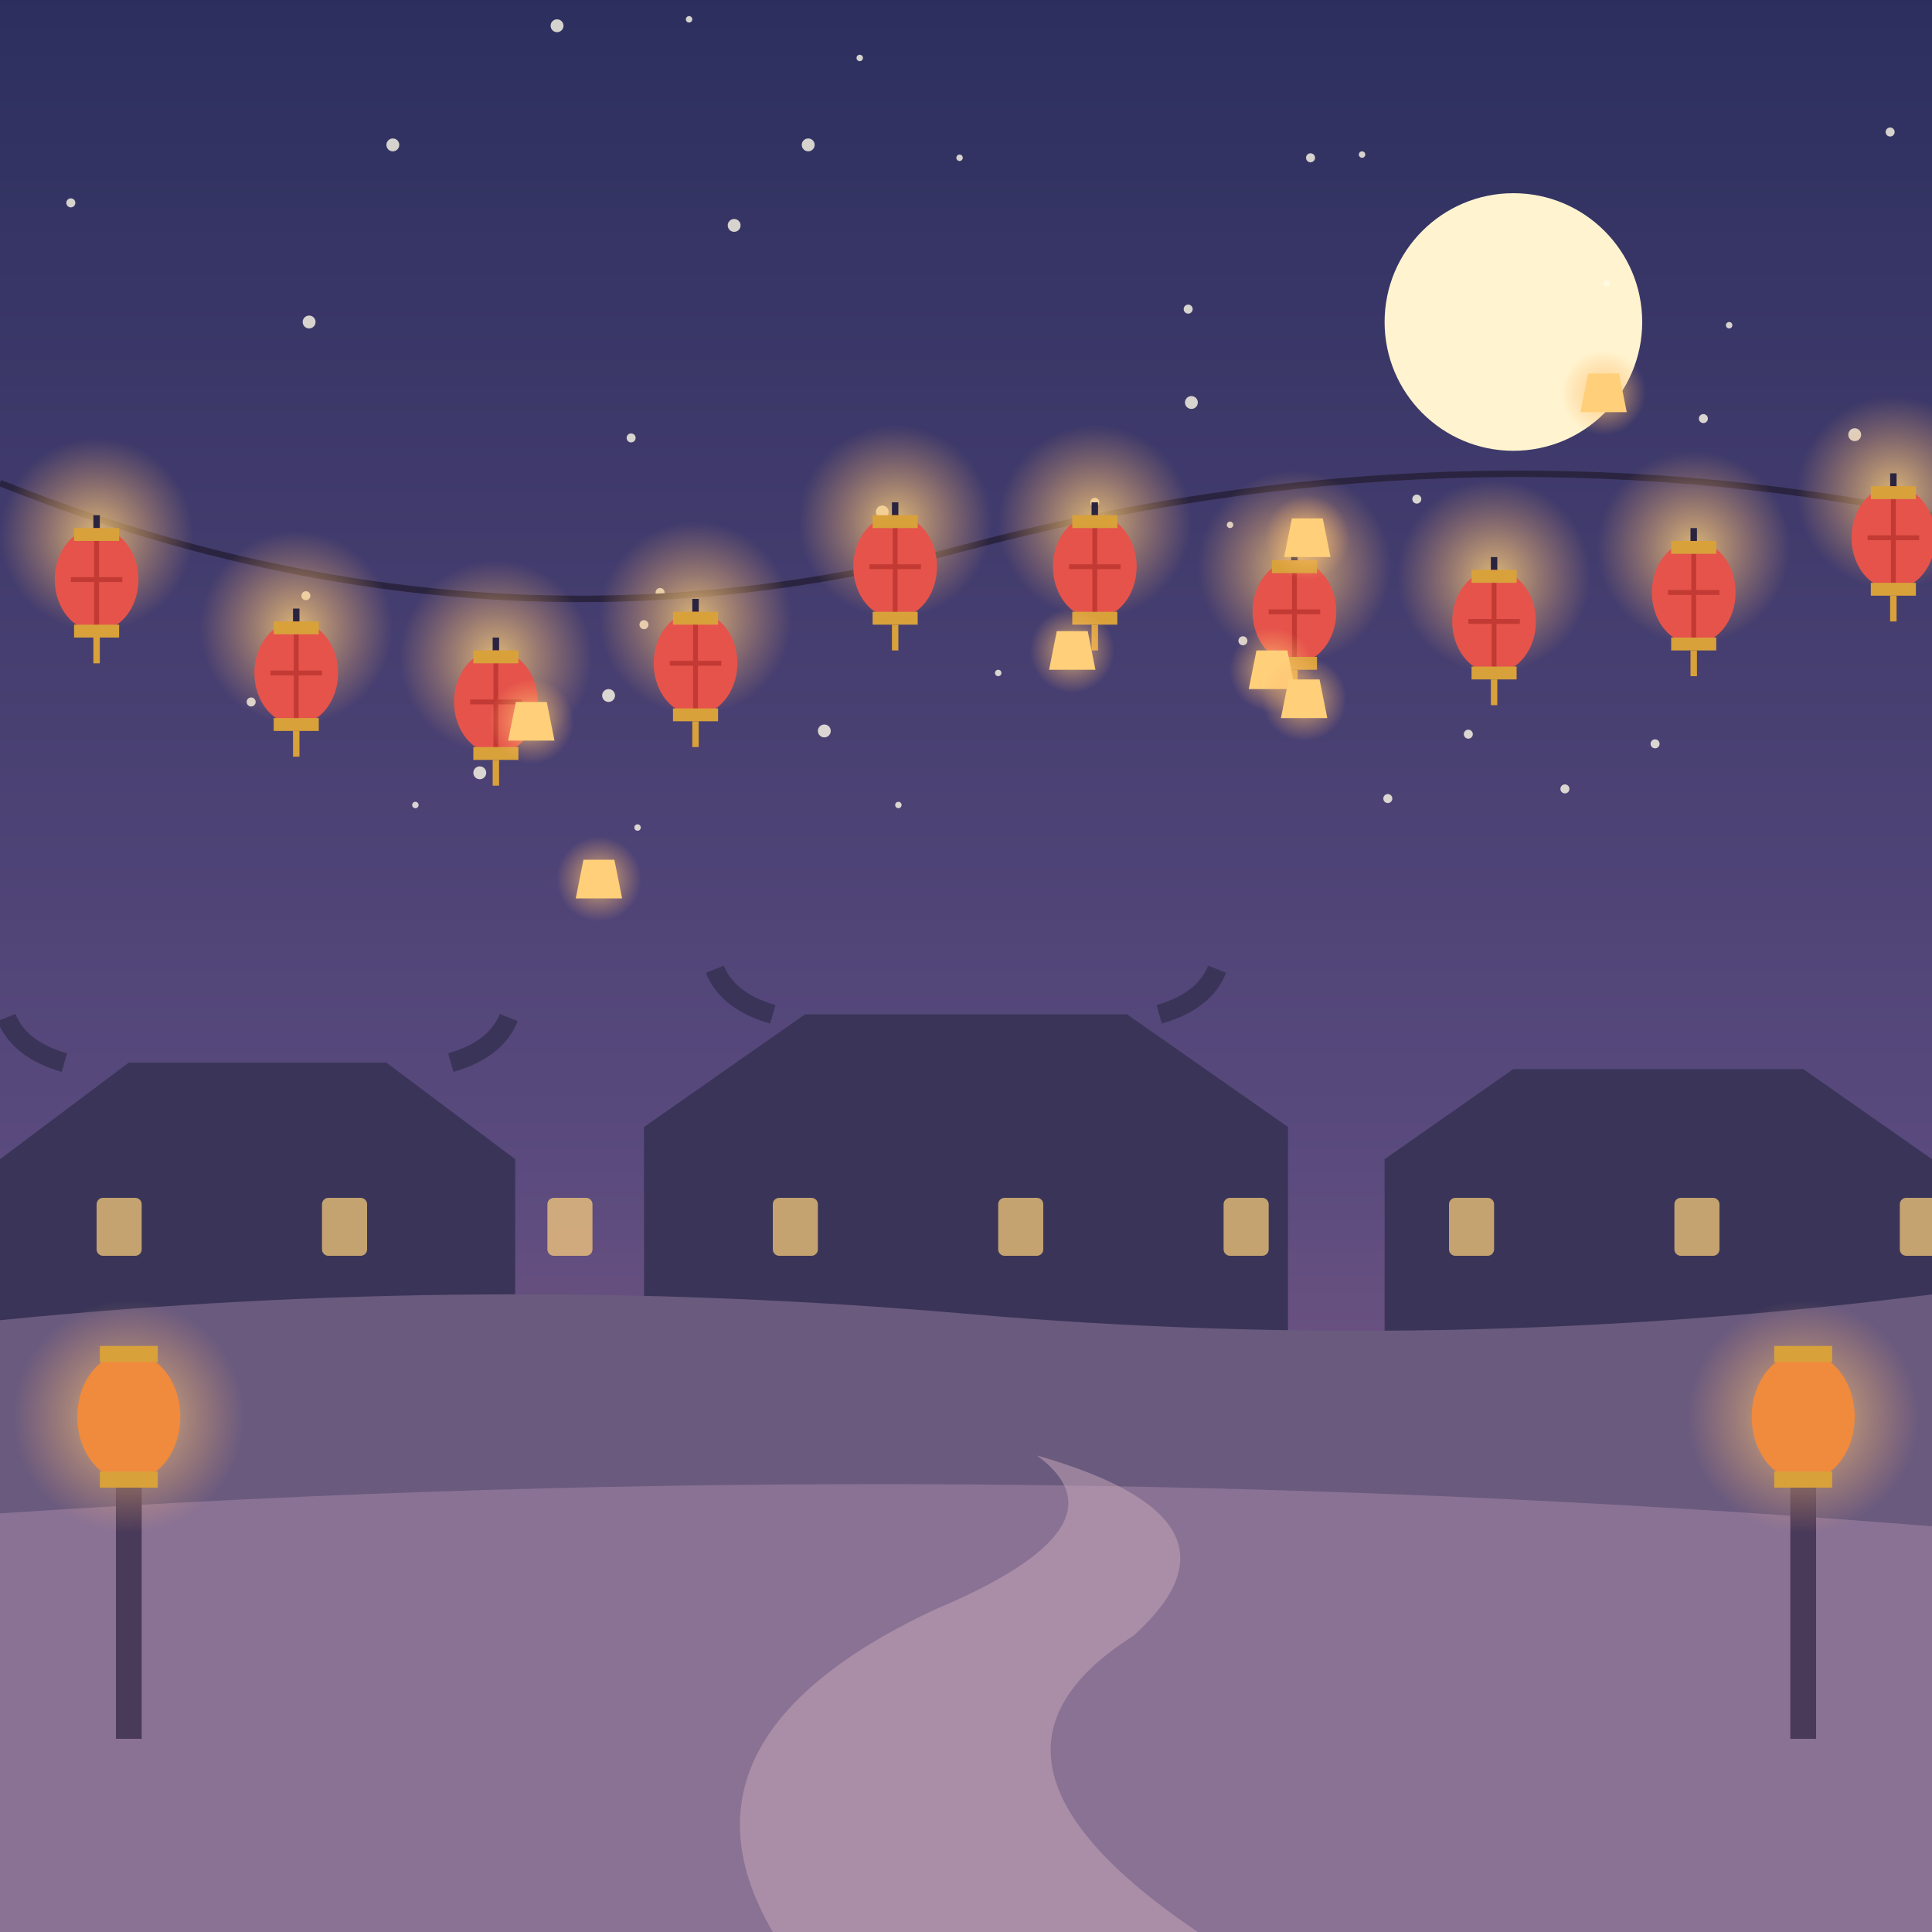
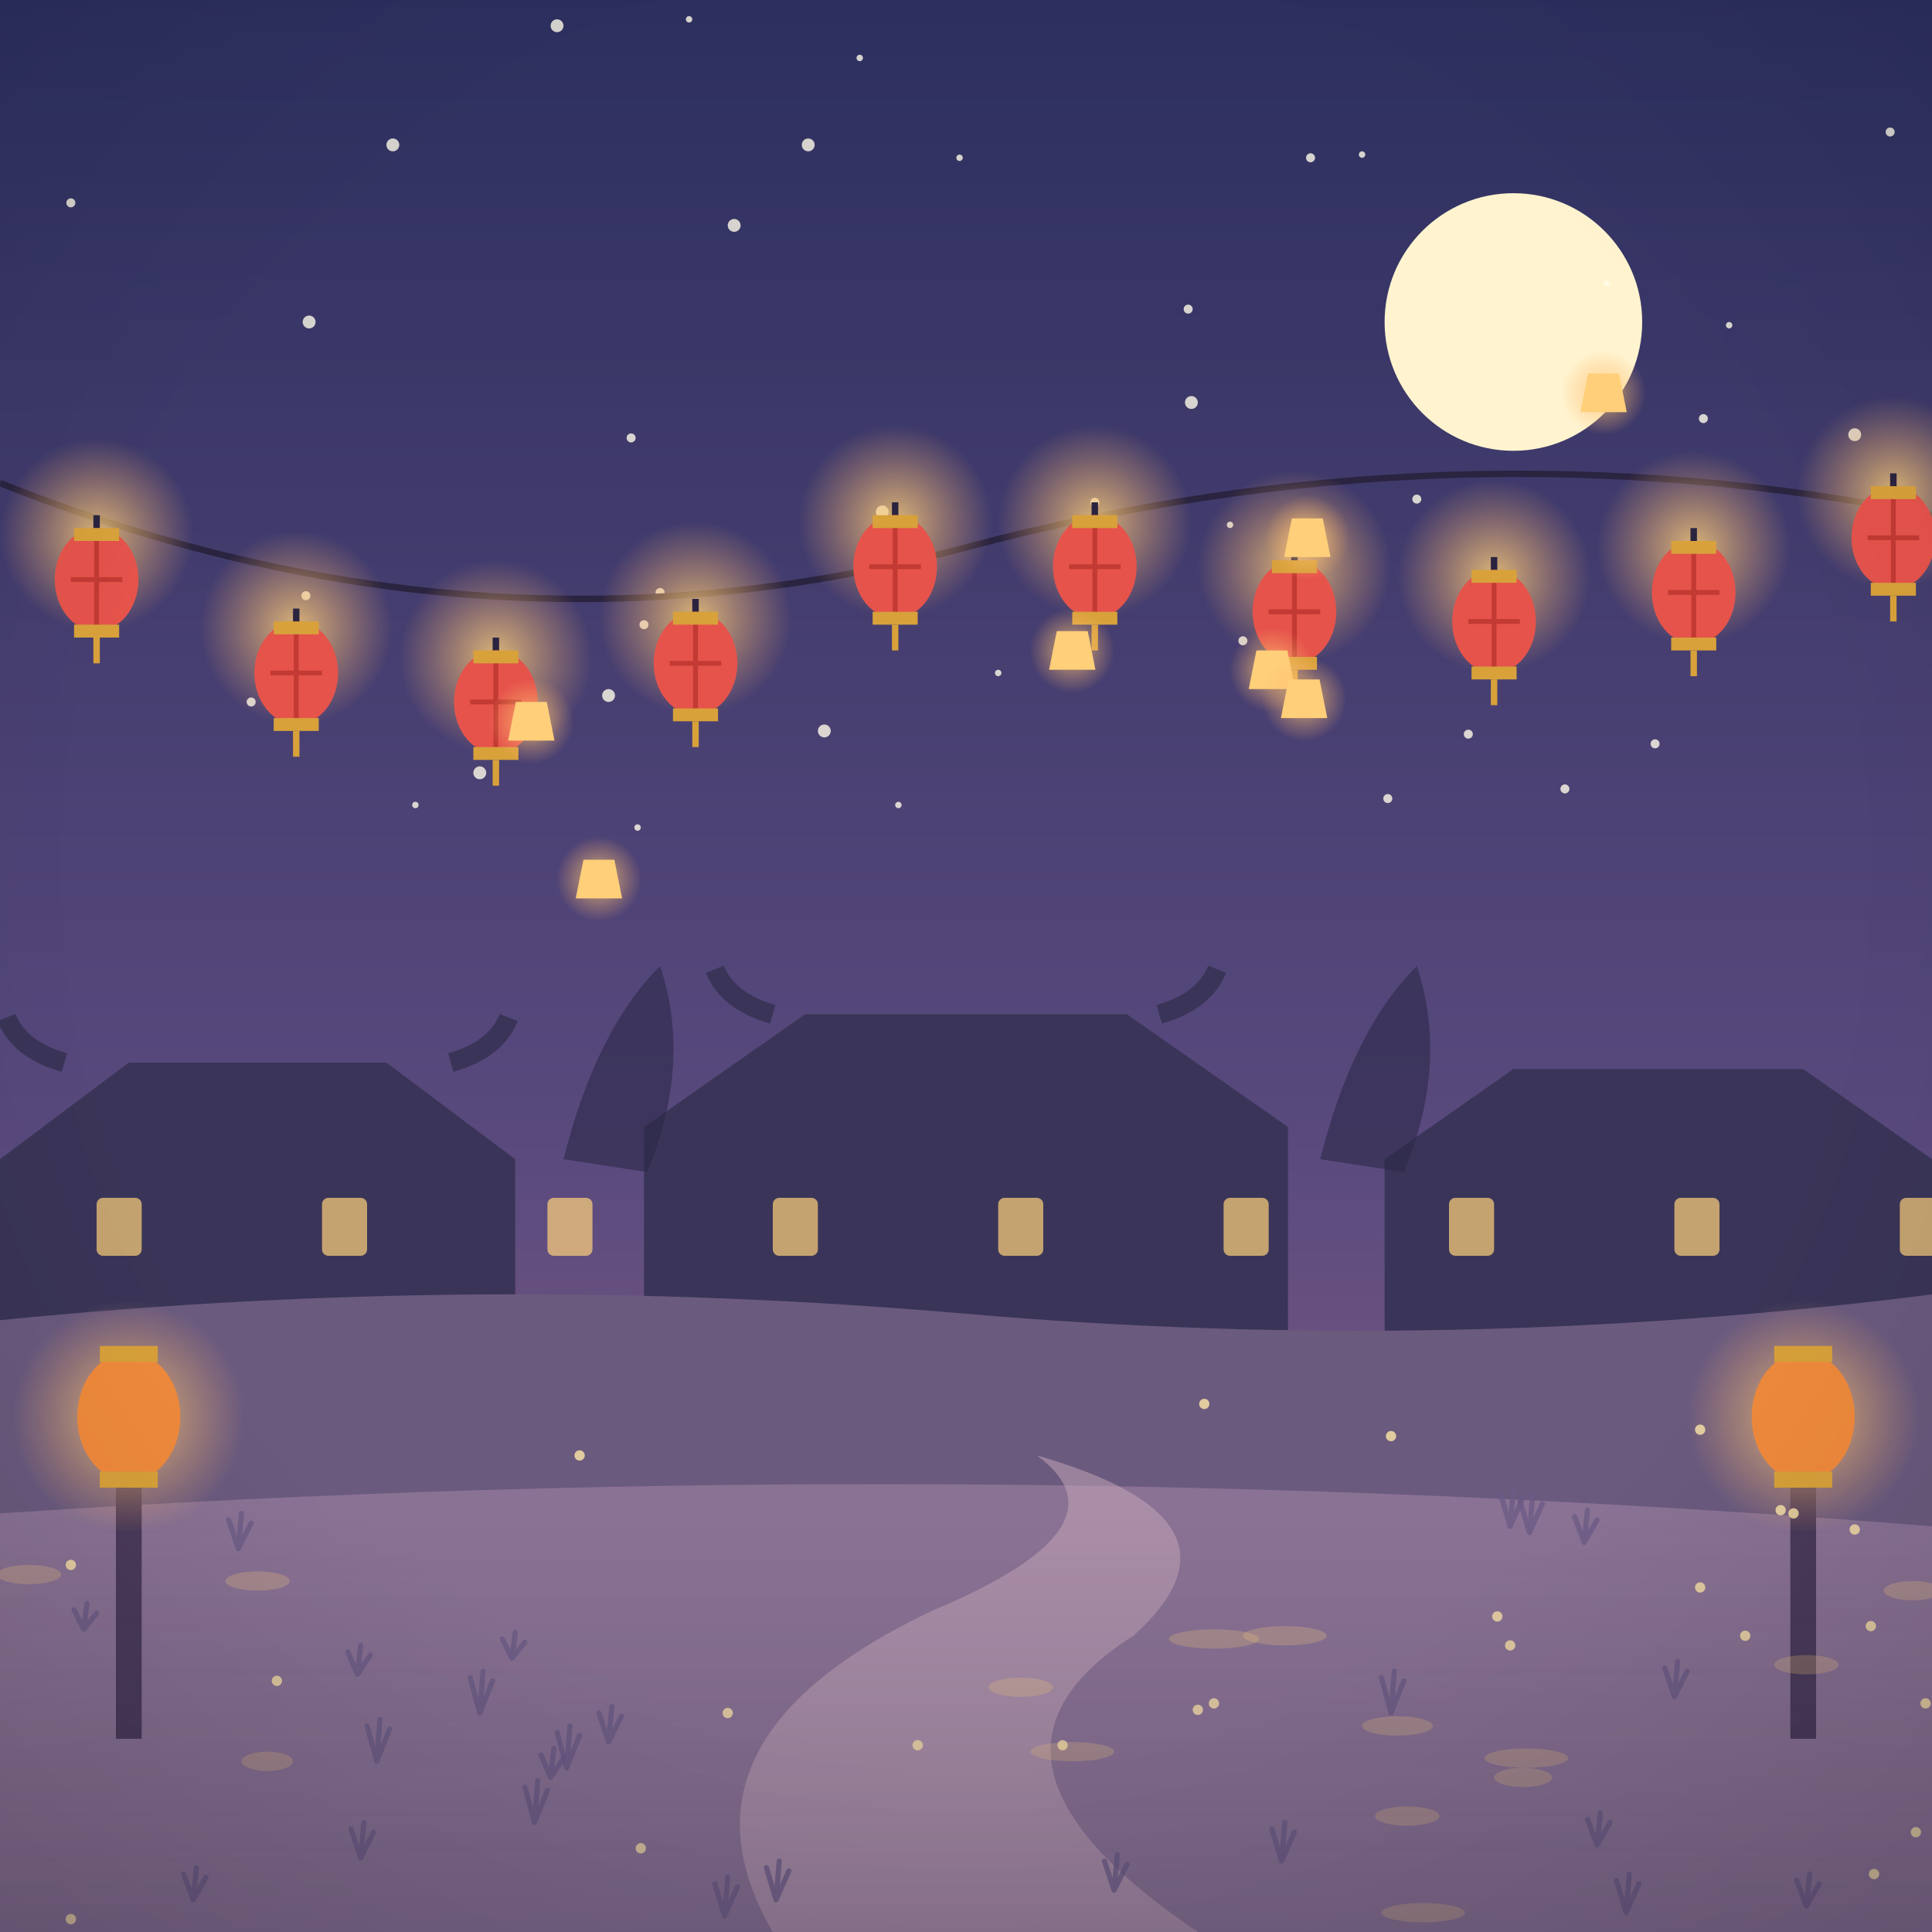
<svg xmlns="http://www.w3.org/2000/svg" viewBox="0 0 600 600" preserveAspectRatio="xMidYMid slice">
  <defs>
    <linearGradient id="sky" x2="0" y2="1">
      <stop offset="0" stop-color="#2c2f5e" />
      <stop offset="0.6" stop-color="#5a4a7e" />
      <stop offset="1" stop-color="#9a6a86" />
    </linearGradient>
    <radialGradient id="lg">
      <stop stop-color="#ffd27a" stop-opacity=".8" />
      <stop offset="1" stop-color="#ffb06a" stop-opacity="0" />
    </radialGradient>
  </defs>
  <path fill="url(#sky)" d="M0 0h600v600H0z" />
  <circle cx="470" cy="100" r="40" fill="#fff4cf" />
  <circle cx="587" cy="41" r="1.4" fill="#fffbe8" opacity=".8" />
  <circle cx="267" cy="18" r="1" fill="#fffbe8" opacity=".8" />
  <circle cx="149" cy="240" r="2" fill="#fffbe8" opacity=".8" />
  <circle cx="382" cy="163" r="1" fill="#fffbe8" opacity=".8" />
  <circle cx="279" cy="250" r="1" fill="#fffbe8" opacity=".8" />
  <circle cx="423" cy="48" r="1" fill="#fffbe8" opacity=".8" />
  <circle cx="576" cy="135" r="2" fill="#fffbe8" opacity=".8" />
  <circle cx="90" cy="217" r="1.4" fill="#fffbe8" opacity=".8" />
  <circle cx="95" cy="185" r="1.4" fill="#fffbe8" opacity=".8" />
  <circle cx="256" cy="227" r="2" fill="#fffbe8" opacity=".8" />
  <circle cx="96" cy="100" r="2" fill="#fffbe8" opacity=".8" />
  <circle cx="298" cy="49" r="1" fill="#fffbe8" opacity=".8" />
  <circle cx="205" cy="184" r="1.4" fill="#fffbe8" opacity=".8" />
  <circle cx="198" cy="257" r="1" fill="#fffbe8" opacity=".8" />
  <circle cx="370" cy="125" r="2" fill="#fffbe8" opacity=".8" />
  <circle cx="440" cy="155" r="1.4" fill="#fffbe8" opacity=".8" />
  <circle cx="122" cy="45" r="2" fill="#fffbe8" opacity=".8" />
  <circle cx="537" cy="101" r="1" fill="#fffbe8" opacity=".8" />
  <circle cx="274" cy="159" r="2" fill="#fffbe8" opacity=".8" />
  <circle cx="200" cy="194" r="1.4" fill="#fffbe8" opacity=".8" />
  <circle cx="228" cy="70" r="2" fill="#fffbe8" opacity=".8" />
  <circle cx="214" cy="6" r="1" fill="#fffbe8" opacity=".8" />
  <circle cx="173" cy="8" r="2" fill="#fffbe8" opacity=".8" />
  <circle cx="340" cy="156" r="1.4" fill="#fffbe8" opacity=".8" />
  <circle cx="386" cy="199" r="1.4" fill="#fffbe8" opacity=".8" />
  <circle cx="129" cy="250" r="1" fill="#fffbe8" opacity=".8" />
  <circle cx="189" cy="216" r="2" fill="#fffbe8" opacity=".8" />
  <circle cx="407" cy="49" r="1.4" fill="#fffbe8" opacity=".8" />
  <circle cx="251" cy="45" r="2" fill="#fffbe8" opacity=".8" />
  <circle cx="456" cy="228" r="1.4" fill="#fffbe8" opacity=".8" />
  <circle cx="78" cy="218" r="1.4" fill="#fffbe8" opacity=".8" />
  <circle cx="310" cy="209" r="1" fill="#fffbe8" opacity=".8" />
  <circle cx="196" cy="136" r="1.4" fill="#fffbe8" opacity=".8" />
  <circle cx="499" cy="88" r="1" fill="#fffbe8" opacity=".8" />
  <circle cx="22" cy="63" r="1.4" fill="#fffbe8" opacity=".8" />
  <circle cx="369" cy="96" r="1.4" fill="#fffbe8" opacity=".8" />
  <circle cx="514" cy="231" r="1.4" fill="#fffbe8" opacity=".8" />
  <circle cx="529" cy="130" r="1.4" fill="#fffbe8" opacity=".8" />
  <circle cx="431" cy="248" r="1.4" fill="#fffbe8" opacity=".8" />
  <circle cx="486" cy="245" r="1.4" fill="#fffbe8" opacity=".8" />
  <path d="M0 360L40 330H120L160 360V420H0Z M200 350L250 315H350L400 350V420H200Z M430 360L470 332H560L600 360V420H430Z" fill="#3a3558" />
  <path d="M20 330q-14-4-18-14M140 330q14-4 18-14M240 315q-14-4-18-14M360 315q14-4 18-14" stroke="#3a3558" stroke-width="6" fill="none" />
  <rect x="30" y="372" width="14" height="18" rx="2" fill="#ffd27a" opacity=".7" />
  <rect x="100" y="372" width="14" height="18" rx="2" fill="#ffd27a" opacity=".7" />
  <rect x="170" y="372" width="14" height="18" rx="2" fill="#ffd27a" opacity=".7" />
  <rect x="240" y="372" width="14" height="18" rx="2" fill="#ffd27a" opacity=".7" />
  <rect x="310" y="372" width="14" height="18" rx="2" fill="#ffd27a" opacity=".7" />
  <rect x="380" y="372" width="14" height="18" rx="2" fill="#ffd27a" opacity=".7" />
  <rect x="450" y="372" width="14" height="18" rx="2" fill="#ffd27a" opacity=".7" />
  <rect x="520" y="372" width="14" height="18" rx="2" fill="#ffd27a" opacity=".7" />
  <rect x="590" y="372" width="14" height="18" rx="2" fill="#ffd27a" opacity=".7" />
+   <g opacity=".6">
+     <path d="M175 360q10-40 30-60q10 30-4 64z" fill="#2c2848" />
+     <path d="M410 360q10-40 30-60q10 30-4 64z" fill="#2c2848" />
+   </g>
  <path d="M0 410Q150 395 300 408T600 402V600H0Z" fill="#6a5a7e" />
  <path d="M0 470Q300 450 600 474V600H0Z" fill="#8a7294" />
  <path d="M240 600Q205 540 290 500Q352 474 322 452Q392 472 352 508Q292 546 372 600Z" fill="#c9a9b9" opacity="0.5" />
  <path d="M0 150Q150 210 300 170T600 160" fill="none" stroke="#2a2440" stroke-width="2" />
  <g transform="translate(30 166)">
    <circle r="30" fill="url(#lg)" />
    <path d="M0-6v6" stroke="#2a2440" stroke-width="2" />
    <ellipse cy="14" rx="13" ry="16" fill="#e5534b" />
    <path d="M-8 14h16M0-2v32" stroke="#c23a33" stroke-width="1.5" />
    <rect x="-7" y="-2" width="14" height="4" fill="#d8a13a" />
    <rect x="-7" y="28" width="14" height="4" fill="#d8a13a" />
    <path d="M0 32v8" stroke="#d8a13a" stroke-width="2" />
  </g>
  <g transform="translate(92 195)">
    <circle r="30" fill="url(#lg)" />
    <path d="M0-6v6" stroke="#2a2440" stroke-width="2" />
    <ellipse cy="14" rx="13" ry="16" fill="#e5534b" />
    <path d="M-8 14h16M0-2v32" stroke="#c23a33" stroke-width="1.5" />
    <rect x="-7" y="-2" width="14" height="4" fill="#d8a13a" />
    <rect x="-7" y="28" width="14" height="4" fill="#d8a13a" />
    <path d="M0 32v8" stroke="#d8a13a" stroke-width="2" />
  </g>
  <g transform="translate(154 204)">
    <circle r="30" fill="url(#lg)" />
    <path d="M0-6v6" stroke="#2a2440" stroke-width="2" />
    <ellipse cy="14" rx="13" ry="16" fill="#e5534b" />
    <path d="M-8 14h16M0-2v32" stroke="#c23a33" stroke-width="1.5" />
    <rect x="-7" y="-2" width="14" height="4" fill="#d8a13a" />
    <rect x="-7" y="28" width="14" height="4" fill="#d8a13a" />
    <path d="M0 32v8" stroke="#d8a13a" stroke-width="2" />
  </g>
  <g transform="translate(216 192)">
    <circle r="30" fill="url(#lg)" />
    <path d="M0-6v6" stroke="#2a2440" stroke-width="2" />
    <ellipse cy="14" rx="13" ry="16" fill="#e5534b" />
    <path d="M-8 14h16M0-2v32" stroke="#c23a33" stroke-width="1.5" />
    <rect x="-7" y="-2" width="14" height="4" fill="#d8a13a" />
    <rect x="-7" y="28" width="14" height="4" fill="#d8a13a" />
    <path d="M0 32v8" stroke="#d8a13a" stroke-width="2" />
  </g>
  <g transform="translate(278 162)">
    <circle r="30" fill="url(#lg)" />
    <path d="M0-6v6" stroke="#2a2440" stroke-width="2" />
    <ellipse cy="14" rx="13" ry="16" fill="#e5534b" />
    <path d="M-8 14h16M0-2v32" stroke="#c23a33" stroke-width="1.5" />
    <rect x="-7" y="-2" width="14" height="4" fill="#d8a13a" />
    <rect x="-7" y="28" width="14" height="4" fill="#d8a13a" />
    <path d="M0 32v8" stroke="#d8a13a" stroke-width="2" />
  </g>
  <g transform="translate(340 162)">
    <circle r="30" fill="url(#lg)" />
    <path d="M0-6v6" stroke="#2a2440" stroke-width="2" />
    <ellipse cy="14" rx="13" ry="16" fill="#e5534b" />
    <path d="M-8 14h16M0-2v32" stroke="#c23a33" stroke-width="1.5" />
    <rect x="-7" y="-2" width="14" height="4" fill="#d8a13a" />
    <rect x="-7" y="28" width="14" height="4" fill="#d8a13a" />
    <path d="M0 32v8" stroke="#d8a13a" stroke-width="2" />
  </g>
  <g transform="translate(402 176)">
    <circle r="30" fill="url(#lg)" />
    <path d="M0-6v6" stroke="#2a2440" stroke-width="2" />
    <ellipse cy="14" rx="13" ry="16" fill="#e5534b" />
    <path d="M-8 14h16M0-2v32" stroke="#c23a33" stroke-width="1.5" />
    <rect x="-7" y="-2" width="14" height="4" fill="#d8a13a" />
    <rect x="-7" y="28" width="14" height="4" fill="#d8a13a" />
    <path d="M0 32v8" stroke="#d8a13a" stroke-width="2" />
  </g>
  <g transform="translate(464 179)">
    <circle r="30" fill="url(#lg)" />
    <path d="M0-6v6" stroke="#2a2440" stroke-width="2" />
    <ellipse cy="14" rx="13" ry="16" fill="#e5534b" />
    <path d="M-8 14h16M0-2v32" stroke="#c23a33" stroke-width="1.5" />
    <rect x="-7" y="-2" width="14" height="4" fill="#d8a13a" />
    <rect x="-7" y="28" width="14" height="4" fill="#d8a13a" />
    <path d="M0 32v8" stroke="#d8a13a" stroke-width="2" />
  </g>
  <g transform="translate(526 170)">
    <circle r="30" fill="url(#lg)" />
    <path d="M0-6v6" stroke="#2a2440" stroke-width="2" />
    <ellipse cy="14" rx="13" ry="16" fill="#e5534b" />
    <path d="M-8 14h16M0-2v32" stroke="#c23a33" stroke-width="1.5" />
    <rect x="-7" y="-2" width="14" height="4" fill="#d8a13a" />
    <rect x="-7" y="28" width="14" height="4" fill="#d8a13a" />
    <path d="M0 32v8" stroke="#d8a13a" stroke-width="2" />
  </g>
  <g transform="translate(588 153)">
    <circle r="30" fill="url(#lg)" />
    <path d="M0-6v6" stroke="#2a2440" stroke-width="2" />
    <ellipse cy="14" rx="13" ry="16" fill="#e5534b" />
    <path d="M-8 14h16M0-2v32" stroke="#c23a33" stroke-width="1.5" />
    <rect x="-7" y="-2" width="14" height="4" fill="#d8a13a" />
    <rect x="-7" y="28" width="14" height="4" fill="#d8a13a" />
    <path d="M0 32v8" stroke="#d8a13a" stroke-width="2" />
  </g>
  <g transform="translate(165 224) scale(.6)">
    <circle r="22" fill="url(#lg)" />
    <path d="M-8-10h16l4 20h-24z" fill="#ffcf7a" />
  </g>
  <g transform="translate(406 167) scale(.6)">
    <circle r="22" fill="url(#lg)" />
    <path d="M-8-10h16l4 20h-24z" fill="#ffcf7a" />
  </g>
  <g transform="translate(333 202) scale(.6)">
    <circle r="22" fill="url(#lg)" />
    <path d="M-8-10h16l4 20h-24z" fill="#ffcf7a" />
  </g>
  <g transform="translate(498 122) scale(.6)">
    <circle r="22" fill="url(#lg)" />
    <path d="M-8-10h16l4 20h-24z" fill="#ffcf7a" />
  </g>
  <g transform="translate(395 208) scale(.6)">
    <circle r="22" fill="url(#lg)" />
    <path d="M-8-10h16l4 20h-24z" fill="#ffcf7a" />
  </g>
  <g transform="translate(186 273) scale(.6)">
    <circle r="22" fill="url(#lg)" />
    <path d="M-8-10h16l4 20h-24z" fill="#ffcf7a" />
  </g>
  <g transform="translate(405 217) scale(.6)">
    <circle r="22" fill="url(#lg)" />
    <path d="M-8-10h16l4 20h-24z" fill="#ffcf7a" />
  </g>
  <g transform="translate(40 540)">
    <rect x="-4" y="-90" width="8" height="90" fill="#4a3a5a" />
    <circle cy="-100" r="36" fill="url(#lg)" />
    <ellipse cy="-100" rx="16" ry="20" fill="#f08a3c" />
    <rect x="-9" y="-122" width="18" height="5" fill="#d8a13a" />
    <rect x="-9" y="-83" width="18" height="5" fill="#d8a13a" />
  </g>
  <g transform="translate(560 540)">
    <rect x="-4" y="-90" width="8" height="90" fill="#4a3a5a" />
    <circle cy="-100" r="36" fill="url(#lg)" />
    <ellipse cy="-100" rx="16" ry="20" fill="#f08a3c" />
    <rect x="-9" y="-122" width="18" height="5" fill="#d8a13a" />
    <rect x="-9" y="-83" width="18" height="5" fill="#d8a13a" />
  </g>
+   <ellipse cx="434" cy="536" rx="11" ry="3" fill="#ffd27a" opacity=".25" />
+   <ellipse cx="399" cy="508" rx="13" ry="3" fill="#ffd27a" opacity=".25" />
+   <ellipse cx="377" cy="509" rx="14" ry="3" fill="#ffd27a" opacity=".25" />
+   <ellipse cx="333" cy="544" rx="13" ry="3" fill="#ffd27a" opacity=".25" />
+   <ellipse cx="561" cy="517" rx="10" ry="3" fill="#ffd27a" opacity=".25" />
+   <ellipse cx="437" cy="564" rx="10" ry="3" fill="#ffd27a" opacity=".25" />
+   <ellipse cx="594" cy="494" rx="9" ry="3" fill="#ffd27a" opacity=".25" />
+   <ellipse cx="473" cy="552" rx="9" ry="3" fill="#ffd27a" opacity=".25" />
+   <ellipse cx="80" cy="491" rx="10" ry="3" fill="#ffd27a" opacity=".25" />
+   <ellipse cx="442" cy="594" rx="13" ry="3" fill="#ffd27a" opacity=".25" />
+   <ellipse cx="474" cy="546" rx="13" ry="3" fill="#ffd27a" opacity=".25" />
+   <ellipse cx="9" cy="489" rx="10" ry="3" fill="#ffd27a" opacity=".25" />
+   <ellipse cx="317" cy="524" rx="10" ry="3" fill="#ffd27a" opacity=".25" />
+   <ellipse cx="83" cy="547" rx="8" ry="3" fill="#ffd27a" opacity=".25" />
+   <circle cx="330" cy="542" r="1.6" fill="#ffe7a8" opacity=".8" />
+   <circle cx="582" cy="582" r="1.6" fill="#ffe7a8" opacity=".8" />
+   <circle cx="285" cy="542" r="1.6" fill="#ffe7a8" opacity=".8" />
+   <circle cx="542" cy="508" r="1.6" fill="#ffe7a8" opacity=".8" />
+   <circle cx="469" cy="511" r="1.6" fill="#ffe7a8" opacity=".8" />
+   <circle cx="226" cy="532" r="1.6" fill="#ffe7a8" opacity=".8" />
+   <circle cx="528" cy="493" r="1.6" fill="#ffe7a8" opacity=".8" />
+   <circle cx="86" cy="522" r="1.6" fill="#ffe7a8" opacity=".8" />
+   <circle cx="374" cy="436" r="1.6" fill="#ffe7a8" opacity=".8" />
+   <circle cx="372" cy="531" r="1.6" fill="#ffe7a8" opacity=".8" />
+   <circle cx="598" cy="529" r="1.6" fill="#ffe7a8" opacity=".8" />
+   <circle cx="199" cy="574" r="1.6" fill="#ffe7a8" opacity=".8" />
+   <circle cx="377" cy="529" r="1.6" fill="#ffe7a8" opacity=".8" />
+   <circle cx="553" cy="469" r="1.6" fill="#ffe7a8" opacity=".8" />
+   <circle cx="576" cy="475" r="1.6" fill="#ffe7a8" opacity=".8" />
+   <circle cx="180" cy="452" r="1.6" fill="#ffe7a8" opacity=".8" />
+   <circle cx="465" cy="502" r="1.6" fill="#ffe7a8" opacity=".8" />
+   <circle cx="22" cy="486" r="1.6" fill="#ffe7a8" opacity=".8" />
+   <circle cx="528" cy="444" r="1.6" fill="#ffe7a8" opacity=".8" />
+   <circle cx="557" cy="470" r="1.6" fill="#ffe7a8" opacity=".8" />
+   <circle cx="581" cy="505" r="1.6" fill="#ffe7a8" opacity=".8" />
+   <circle cx="22" cy="596" r="1.6" fill="#ffe7a8" opacity=".8" />
+   <circle cx="432" cy="446" r="1.6" fill="#ffe7a8" opacity=".8" />
+   <circle cx="595" cy="569" r="1.6" fill="#ffe7a8" opacity=".8" />
+   <path d="M26 506l-3-6M26 506l1-8M26 506l4-5" stroke="#6a5a86" stroke-width="1.6" stroke-linecap="round" opacity=".75" />
+   <path d="M432 532l-3-11M432 532l1-13M432 532l4-10" stroke="#6a5a86" stroke-width="1.6" stroke-linecap="round" opacity=".75" />
+   <path d="M225 595l-3-10M225 595l1-12M225 595l4-9" stroke="#6a5a86" stroke-width="1.6" stroke-linecap="round" opacity=".75" />
+   <path d="M346 587l-3-9M346 587l1-11M346 587l4-8" stroke="#6a5a86" stroke-width="1.6" stroke-linecap="round" opacity=".75" />
+   <path d="M505 594l-3-10M505 594l1-12M505 594l4-9" stroke="#6a5a86" stroke-width="1.6" stroke-linecap="round" opacity=".75" />
+   <path d="M74 481l-3-9M74 481l1-11M74 481l4-8" stroke="#6a5a86" stroke-width="1.6" stroke-linecap="round" opacity=".75" />
+   <path d="M475 476l-3-10M475 476l1-12M475 476l4-9" stroke="#6a5a86" stroke-width="1.6" stroke-linecap="round" opacity=".75" />
+   <path d="M112 577l-3-9M112 577l1-11M112 577l4-8" stroke="#6a5a86" stroke-width="1.6" stroke-linecap="round" opacity=".75" />
+   <path d="M149 532l-3-11M149 532l1-13M149 532l4-10" stroke="#6a5a86" stroke-width="1.6" stroke-linecap="round" opacity=".75" />
+   <path d="M166 566l-3-11M166 566l1-13M166 566l4-10" stroke="#6a5a86" stroke-width="1.6" stroke-linecap="round" opacity=".75" />
+   <path d="M171 552l-3-7M171 552l1-9M171 552l4-6" stroke="#6a5a86" stroke-width="1.6" stroke-linecap="round" opacity=".75" />
+   <path d="M398 578l-3-10M398 578l1-12M398 578l4-9" stroke="#6a5a86" stroke-width="1.6" stroke-linecap="round" opacity=".75" />
+   <path d="M60 590l-3-8M60 590l1-10M60 590l4-7" stroke="#6a5a86" stroke-width="1.6" stroke-linecap="round" opacity=".75" />
+   <path d="M117 547l-3-11M117 547l1-13M117 547l4-10" stroke="#6a5a86" stroke-width="1.6" stroke-linecap="round" opacity=".75" />
+   <path d="M159 515l-3-6M159 515l1-8M159 515l4-5" stroke="#6a5a86" stroke-width="1.6" stroke-linecap="round" opacity=".75" />
+   <path d="M469 474l-3-10M469 474l1-12M469 474l4-9" stroke="#6a5a86" stroke-width="1.6" stroke-linecap="round" opacity=".75" />
+   <path d="M492 479l-3-8M492 479l1-10M492 479l4-7" stroke="#6a5a86" stroke-width="1.6" stroke-linecap="round" opacity=".75" />
+   <path d="M111 520l-3-7M111 520l1-9M111 520l4-6" stroke="#6a5a86" stroke-width="1.6" stroke-linecap="round" opacity=".75" />
+   <path d="M241 590l-3-10M241 590l1-12M241 590l4-9" stroke="#6a5a86" stroke-width="1.6" stroke-linecap="round" opacity=".75" />
+   <path d="M520 527l-3-9M520 527l1-11M520 527l4-8" stroke="#6a5a86" stroke-width="1.6" stroke-linecap="round" opacity=".75" />
+   <path d="M189 541l-3-9M189 541l1-11M189 541l4-8" stroke="#6a5a86" stroke-width="1.6" stroke-linecap="round" opacity=".75" />
+   <path d="M176 549l-3-11M176 549l1-13M176 549l4-10" stroke="#6a5a86" stroke-width="1.6" stroke-linecap="round" opacity=".75" />
+   <path d="M561 592l-3-8M561 592l1-10M561 592l4-7" stroke="#6a5a86" stroke-width="1.6" stroke-linecap="round" opacity=".75" />
+   <path d="M496 573l-3-8M496 573l1-10M496 573l4-7" stroke="#6a5a86" stroke-width="1.6" stroke-linecap="round" opacity=".75" />
+   <defs>
+     <linearGradient id="gsh" x2="0" y2="1">
+       <stop offset="0" stop-color="#2a2440" stop-opacity="0" />
+       <stop offset="1" stop-color="#2a2440" stop-opacity="0.25" />
+     </linearGradient>
+     <radialGradient id="vig" cx=".5" cy=".45" r=".75">
+       <stop offset=".6" stop-color="#000" stop-opacity="0" />
+       <stop offset="1" stop-color="#000" stop-opacity=".12" />
+     </radialGradient>
+   </defs>
+   <path d="M0 470H600V600H0Z" fill="url(#gsh)" />
+   <rect width="600" height="600" fill="url(#vig)" />
</svg>
